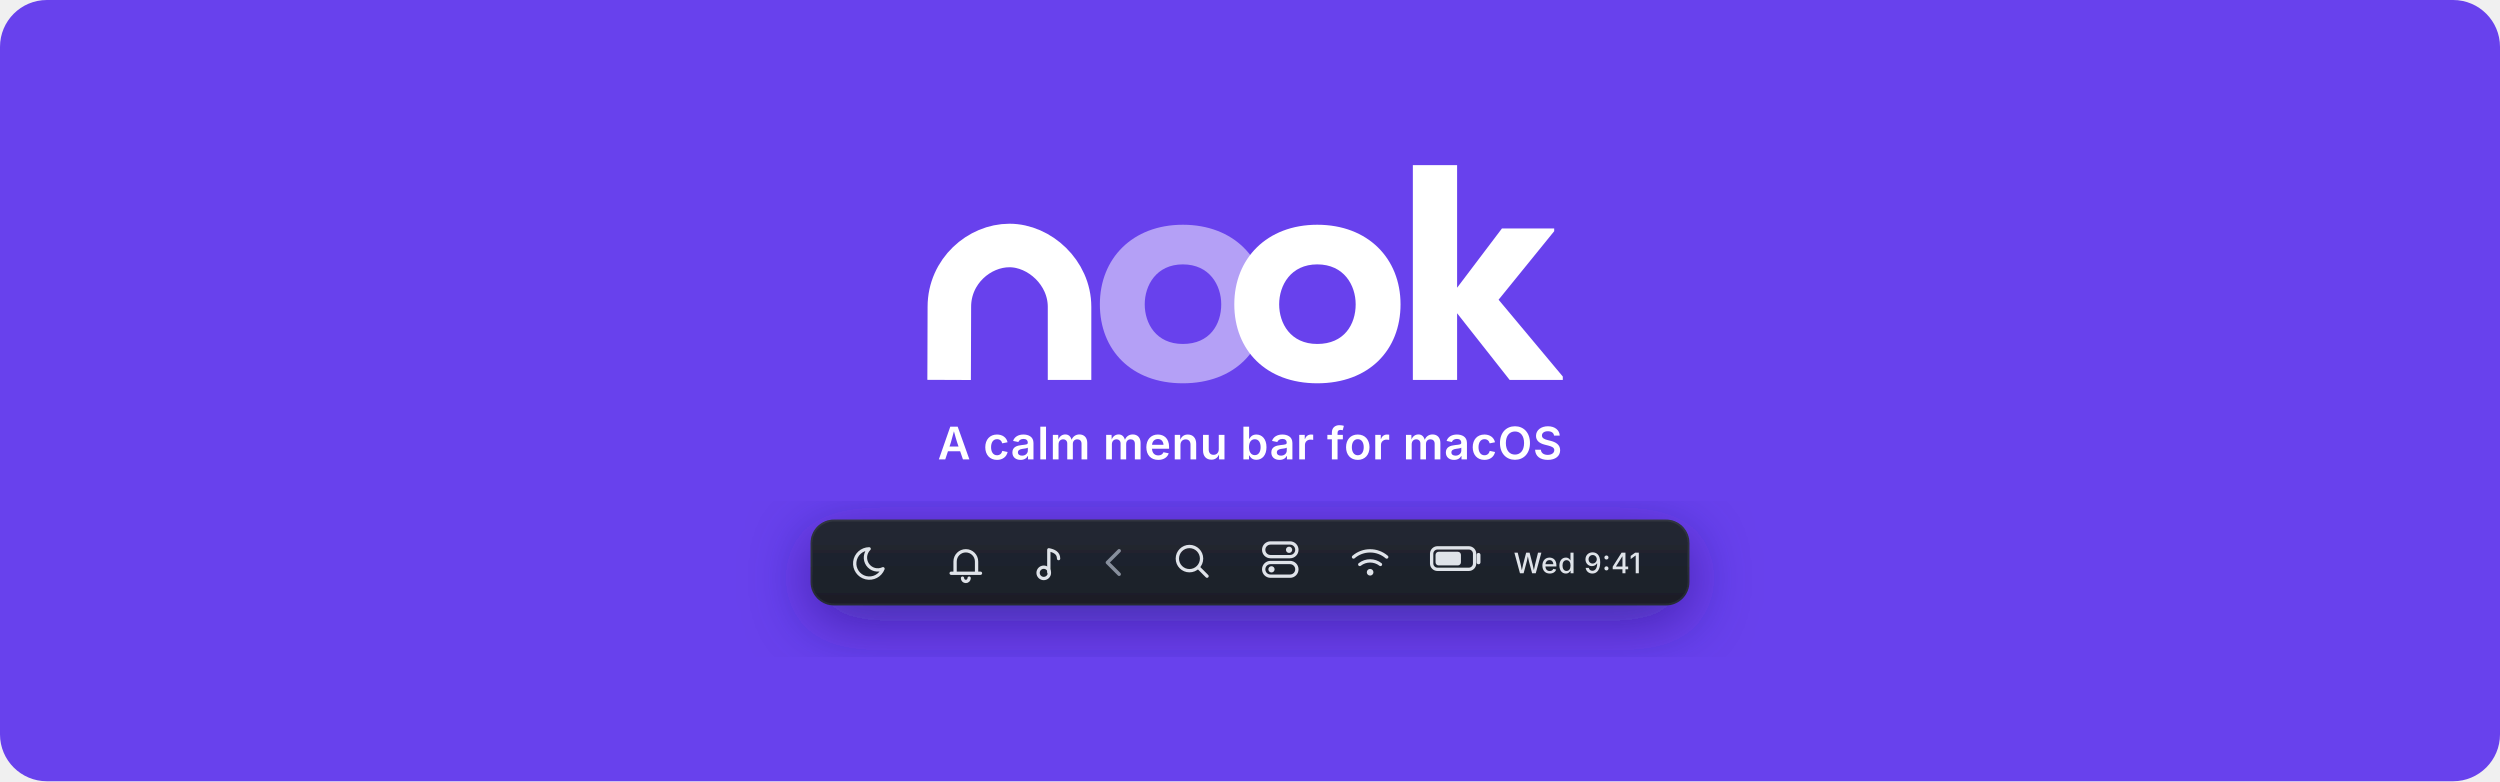
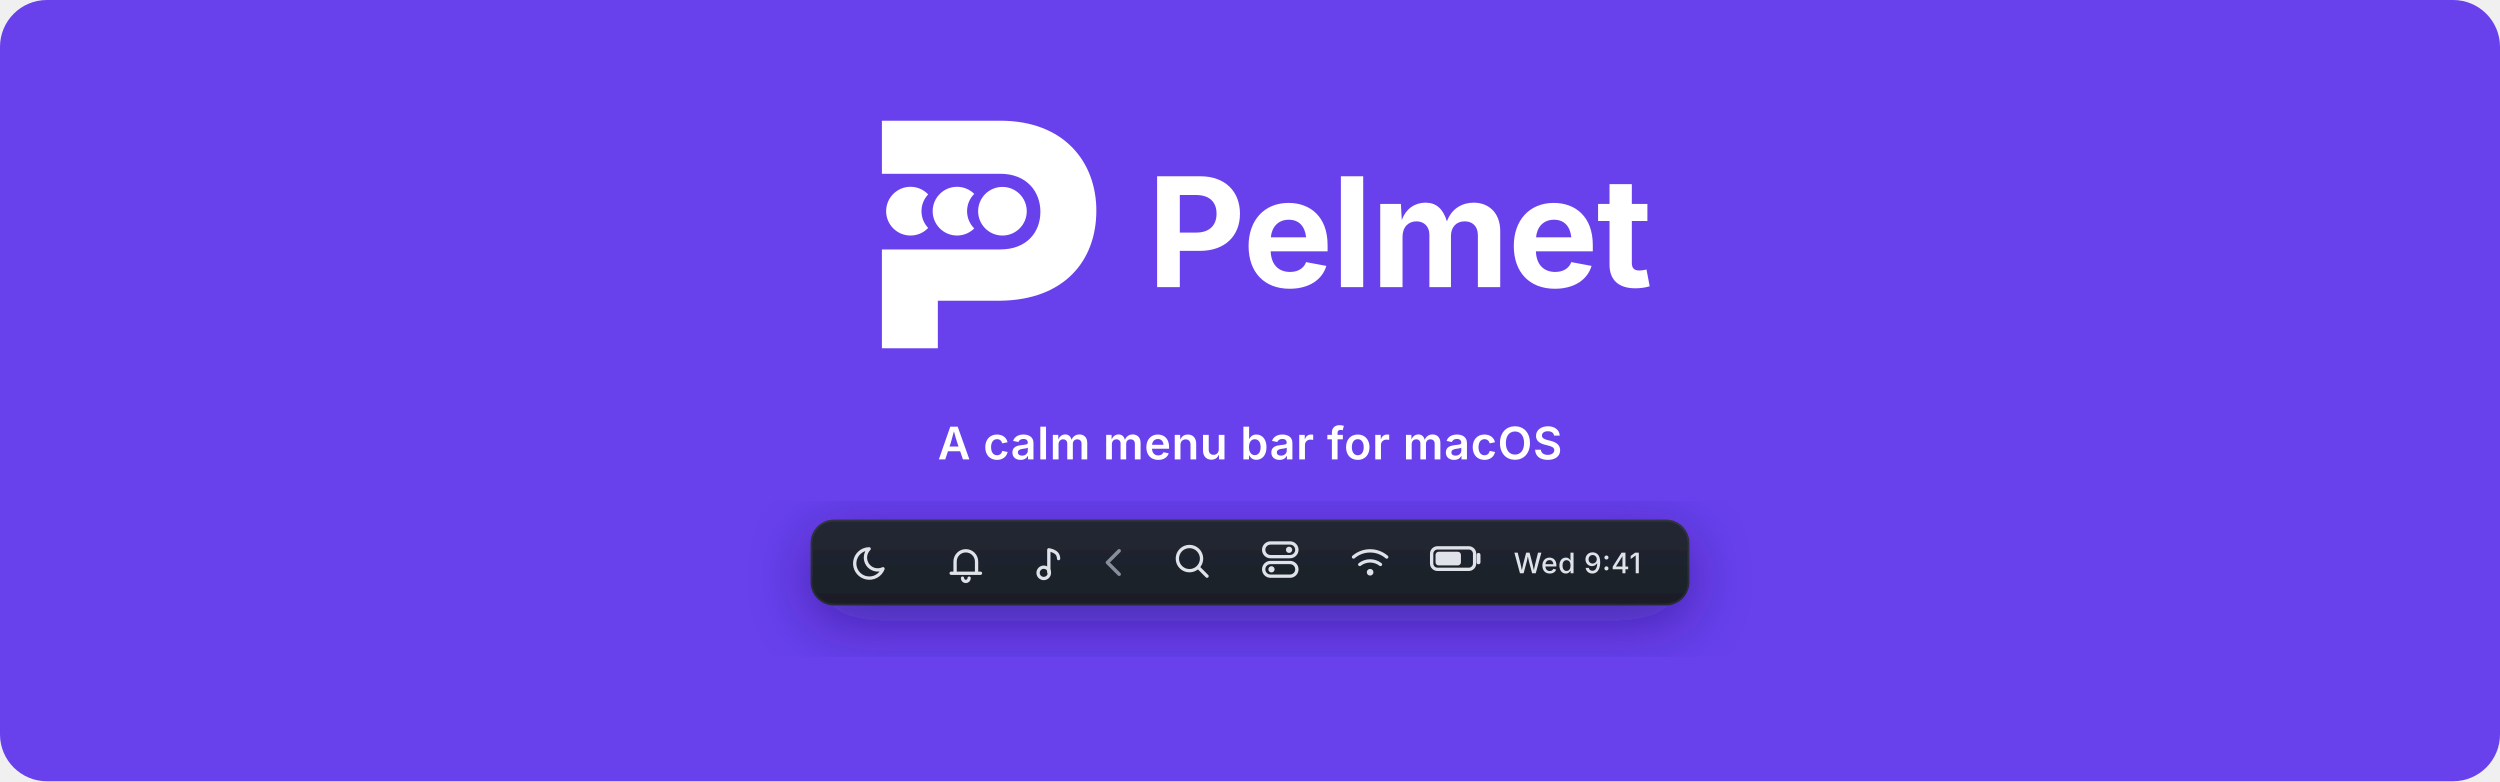
<svg xmlns="http://www.w3.org/2000/svg" width="1280" height="400" viewBox="0 0 1280 400" fill="none" role="img" aria-label="Pelmet — a calm menu bar for macOS">
  <defs>
    <linearGradient id="bar" x1="0" y1="0" x2="0" y2="1">
      <stop offset="0" stop-color="#232833" />
      <stop offset="1" stop-color="#1a1e27" />
    </linearGradient>
    <filter id="soft" x="-20%" y="-40%" width="140%" height="200%">
      <feDropShadow dx="0" dy="8" stdDeviation="16" flood-color="#2a1770" flood-opacity="0.55" />
    </filter>
  </defs>
  <style>
    .h0,.h1,.h2{transform-box:fill-box;transform-origin:100% 50%}
    .h0{animation:t0 5.7s cubic-bezier(.4,0,.2,1) 1.30s infinite both}
    .h1{animation:t1 5.7s cubic-bezier(.4,0,.2,1) 1.25s infinite both}
    .h2{animation:t2 5.7s cubic-bezier(.4,0,.2,1) 1.20s infinite both}
    @keyframes t0{0%{transform:none;opacity:1}8%{transform:translateX(110px) scale(.5);opacity:0}46.5%{transform:translateX(110px) scale(.5);opacity:0}54.5%{transform:none;opacity:1}100%{transform:none;opacity:1}}
    @keyframes t1{0%{transform:none;opacity:1}8%{transform:translateX(62px) scale(.5);opacity:0}46.5%{transform:translateX(62px) scale(.5);opacity:0}54.5%{transform:none;opacity:1}100%{transform:none;opacity:1}}
    @keyframes t2{0%{transform:none;opacity:1}8%{transform:translateX(22px) scale(.5);opacity:0}46.5%{transform:translateX(22px) scale(.5);opacity:0}54.5%{transform:none;opacity:1}100%{transform:none;opacity:1}}
-     @media (prefers-reduced-motion: reduce){.h0,.h1,.h2{animation:none}}
+     .d1,.d2{transform-box:fill-box;transform-origin:50% 50%}
+     .d1{animation:dk1 5.7s cubic-bezier(.4,0,.2,1) 1.25s infinite both}
+     .d2{animation:dk2 5.7s cubic-bezier(.4,0,.2,1) 1.30s infinite both}
+     @keyframes dk1{0%{transform:none;opacity:.5}8%{transform:translateX(77px);opacity:0}46.5%{transform:translateX(77px);opacity:0}54.5%{transform:none;opacity:.5}100%{transform:none;opacity:.5}}
+     @keyframes dk2{0%{transform:none;opacity:.15}8%{transform:translateX(157px);opacity:0}46.5%{transform:translateX(157px);opacity:0}54.5%{transform:none;opacity:.15}100%{transform:none;opacity:.15}}
+     @media (prefers-reduced-motion: reduce){.h0,.h1,.h2,.d1,.d2{animation:none}}
</style>
  <rect width="1280" height="400" rx="24" fill="#6841ED" />
-   <g transform="translate(196.45 -111.99) scale(0.62)">
-     <path opacity="0.5" d="M659.934 497.159C617.558 497.159 591.422 469.754 591.422 431.946C591.422 394.137 618.319 366.225 659.934 366.225C701.803 366.225 728.7 394.137 728.7 431.946C728.7 469.754 702.564 497.159 659.934 497.159ZM659.934 464.679C682.264 464.679 691.653 448.439 691.653 431.946C691.653 416.213 682.01 398.958 659.934 398.958C638.112 398.958 628.469 416.213 628.469 431.946C628.469 447.678 637.858 464.679 659.934 464.679Z" fill="white" />
-     <path d="M770.95 497.159C728.574 497.159 702.438 469.754 702.438 431.946C702.438 394.137 729.335 366.225 770.95 366.225C812.818 366.225 839.716 394.137 839.716 431.946C839.716 469.754 813.579 497.159 770.95 497.159ZM770.95 464.679C793.28 464.679 802.668 448.439 802.668 431.946C802.668 416.213 793.026 398.958 770.95 398.958C749.127 398.958 739.485 416.213 739.485 431.946C739.485 447.678 748.874 464.679 770.95 464.679Z" fill="white" />
-     <path d="M849.887 317H886.427V418.246L923.474 369.272H966.611V371.556L920.683 428.142L973.716 491.579V494.37H929.818L886.427 439.307V494.37H849.887V317Z" fill="white" />
-     <path d="M467 476.395C467 476.395 467.128 444.429 467.128 433.998C467.128 404.538 491.859 383.354 516.756 383.354C541.557 383.354 566.385 405.761 566.385 433.998C566.385 443.227 566.385 476.395 566.385 476.395" stroke="white" stroke-width="35.948" stroke-linecap="square" stroke-linejoin="round" />
+   <g transform="translate(347.8 -30.9) scale(0.30)">
+     <path d="M547.735 309C657.283 309 711.751 379.992 711.751 462.612C711.751 548.292 656.671 615 547.735 616.224H441.247V697.4H345.775V528.708H441.247H547.735C593.635 528.708 616.279 498.72 616.279 464.448C616.279 430.176 593.023 399.576 547.735 399.576H441.247H345.775V309C414.319 309 479.803 309 547.735 309Z" fill="white" />
+     <g class="d2">
+       <path d="M394.582 504.973C371.617 504.972 353 486.356 353 463.391C353 440.425 371.617 421.809 394.582 421.809C406.459 421.809 417.173 426.788 424.75 434.773C417.676 442.228 413.334 452.302 413.334 463.391C413.334 474.479 417.675 484.554 424.75 492.009C417.173 499.994 406.459 504.973 394.582 504.973Z" fill="white" />
+     </g>
+     <g class="d1">
+       <path d="M474.007 504.973C451.042 504.973 432.425 486.356 432.425 463.391C432.425 440.425 451.042 421.809 474.007 421.809C485.464 421.809 495.838 426.443 503.359 433.938C495.805 441.467 491.129 451.883 491.129 463.391C491.129 474.899 495.805 485.315 503.359 492.844C495.838 500.339 485.464 504.973 474.007 504.973Z" fill="white" />
+     </g>
+     <ellipse cx="551.502" cy="463.492" rx="41.5" ry="41.5" transform="rotate(-180 551.502 463.492)" fill="white" />
  </g>
+   <text x="587.3" y="147" font-family="-apple-system, 'SF Pro Display', 'SF Pro Text', 'Segoe UI', system-ui, sans-serif" font-size="78" font-weight="700" letter-spacing="-1" fill="white">Pelmet</text>
  <text x="640" y="235.2" text-anchor="middle" font-family="-apple-system, 'SF Pro Text', 'Segoe UI', system-ui, sans-serif" font-size="23" font-weight="600" letter-spacing="0.4" fill="white">A calm menu bar for macOS</text>
  <g filter="url(#soft)">
    <rect x="415" y="266" width="450" height="44" rx="12" fill="url(#bar)" />
    <rect x="415.5" y="266.5" width="449" height="43" rx="11.5" stroke="#ffffff" stroke-opacity="0.06" />
  </g>
  <g transform="translate(-163 14)">
    <g stroke="#dfe3e9" stroke-width="1.7" stroke-linecap="round" stroke-linejoin="round">
      <g class="h0">
        <path d="M608 267a7.5 7.5 0 1 0 7.1 10.2 6.3 6.3 0 0 1-7.1-10.2z" />
      </g>
      <g class="h1">
        <path d="M650 279.5h15M652 279.5v-6a5.5 5.5 0 0 1 11 0v6M655.8 282a1.7 1.7 0 0 0 3.4 0" />
      </g>
      <g class="h2">
        <path d="M700 267.5v11.5M700 267.5c2.5.5 5 1.5 5 4.5" />
        <circle cx="697.4" cy="279.3" r="2.9" />
      </g>
    </g>
    <g stroke="#9aa2b0" stroke-width="1.8" stroke-linecap="round" stroke-linejoin="round" opacity="0.85">
      <path d="M736 268l-6 6 6 6" />
    </g>
    <g stroke="#dfe3e9" stroke-width="1.7" stroke-linecap="round" stroke-linejoin="round">
      <circle cx="772" cy="272" r="6.2" fill="none" />
      <path d="M776.6 276.6l4.4 4.4" />
      <g transform="translate(810,264)">
        <rect x="0" y="0" width="17" height="7" rx="3.5" fill="none" />
        <circle cx="13" cy="3.5" r="1.6" fill="#dfe3e9" stroke="none" />
        <rect x="0" y="10" width="17" height="7" rx="3.5" fill="none" />
        <circle cx="4" cy="13.5" r="1.6" fill="#dfe3e9" stroke="none" />
      </g>
      <g transform="translate(856,266)">
        <path d="M0 5.2a13 13 0 0 1 17 0" fill="none" />
        <path d="M3.2 9a8.6 8.6 0 0 1 10.6 0" fill="none" />
        <circle cx="8.5" cy="13" r="1.7" fill="#dfe3e9" stroke="none" />
      </g>
      <g transform="translate(896,266.5)">
        <rect x="0" y="0" width="22" height="11" rx="3" fill="none" />
        <path d="M24 3.6v3.8" stroke-width="2" />
        <rect x="2" y="2" width="13" height="7" rx="1.6" fill="#dfe3e9" stroke="none" />
      </g>
    </g>
    <text x="938" y="279.5" font-family="-apple-system, 'SF Pro Text', 'Segoe UI', system-ui, sans-serif" font-size="14.5" font-weight="500" letter-spacing="0.2" fill="#dfe3e9">Wed 9:41</text>
  </g>
</svg>
